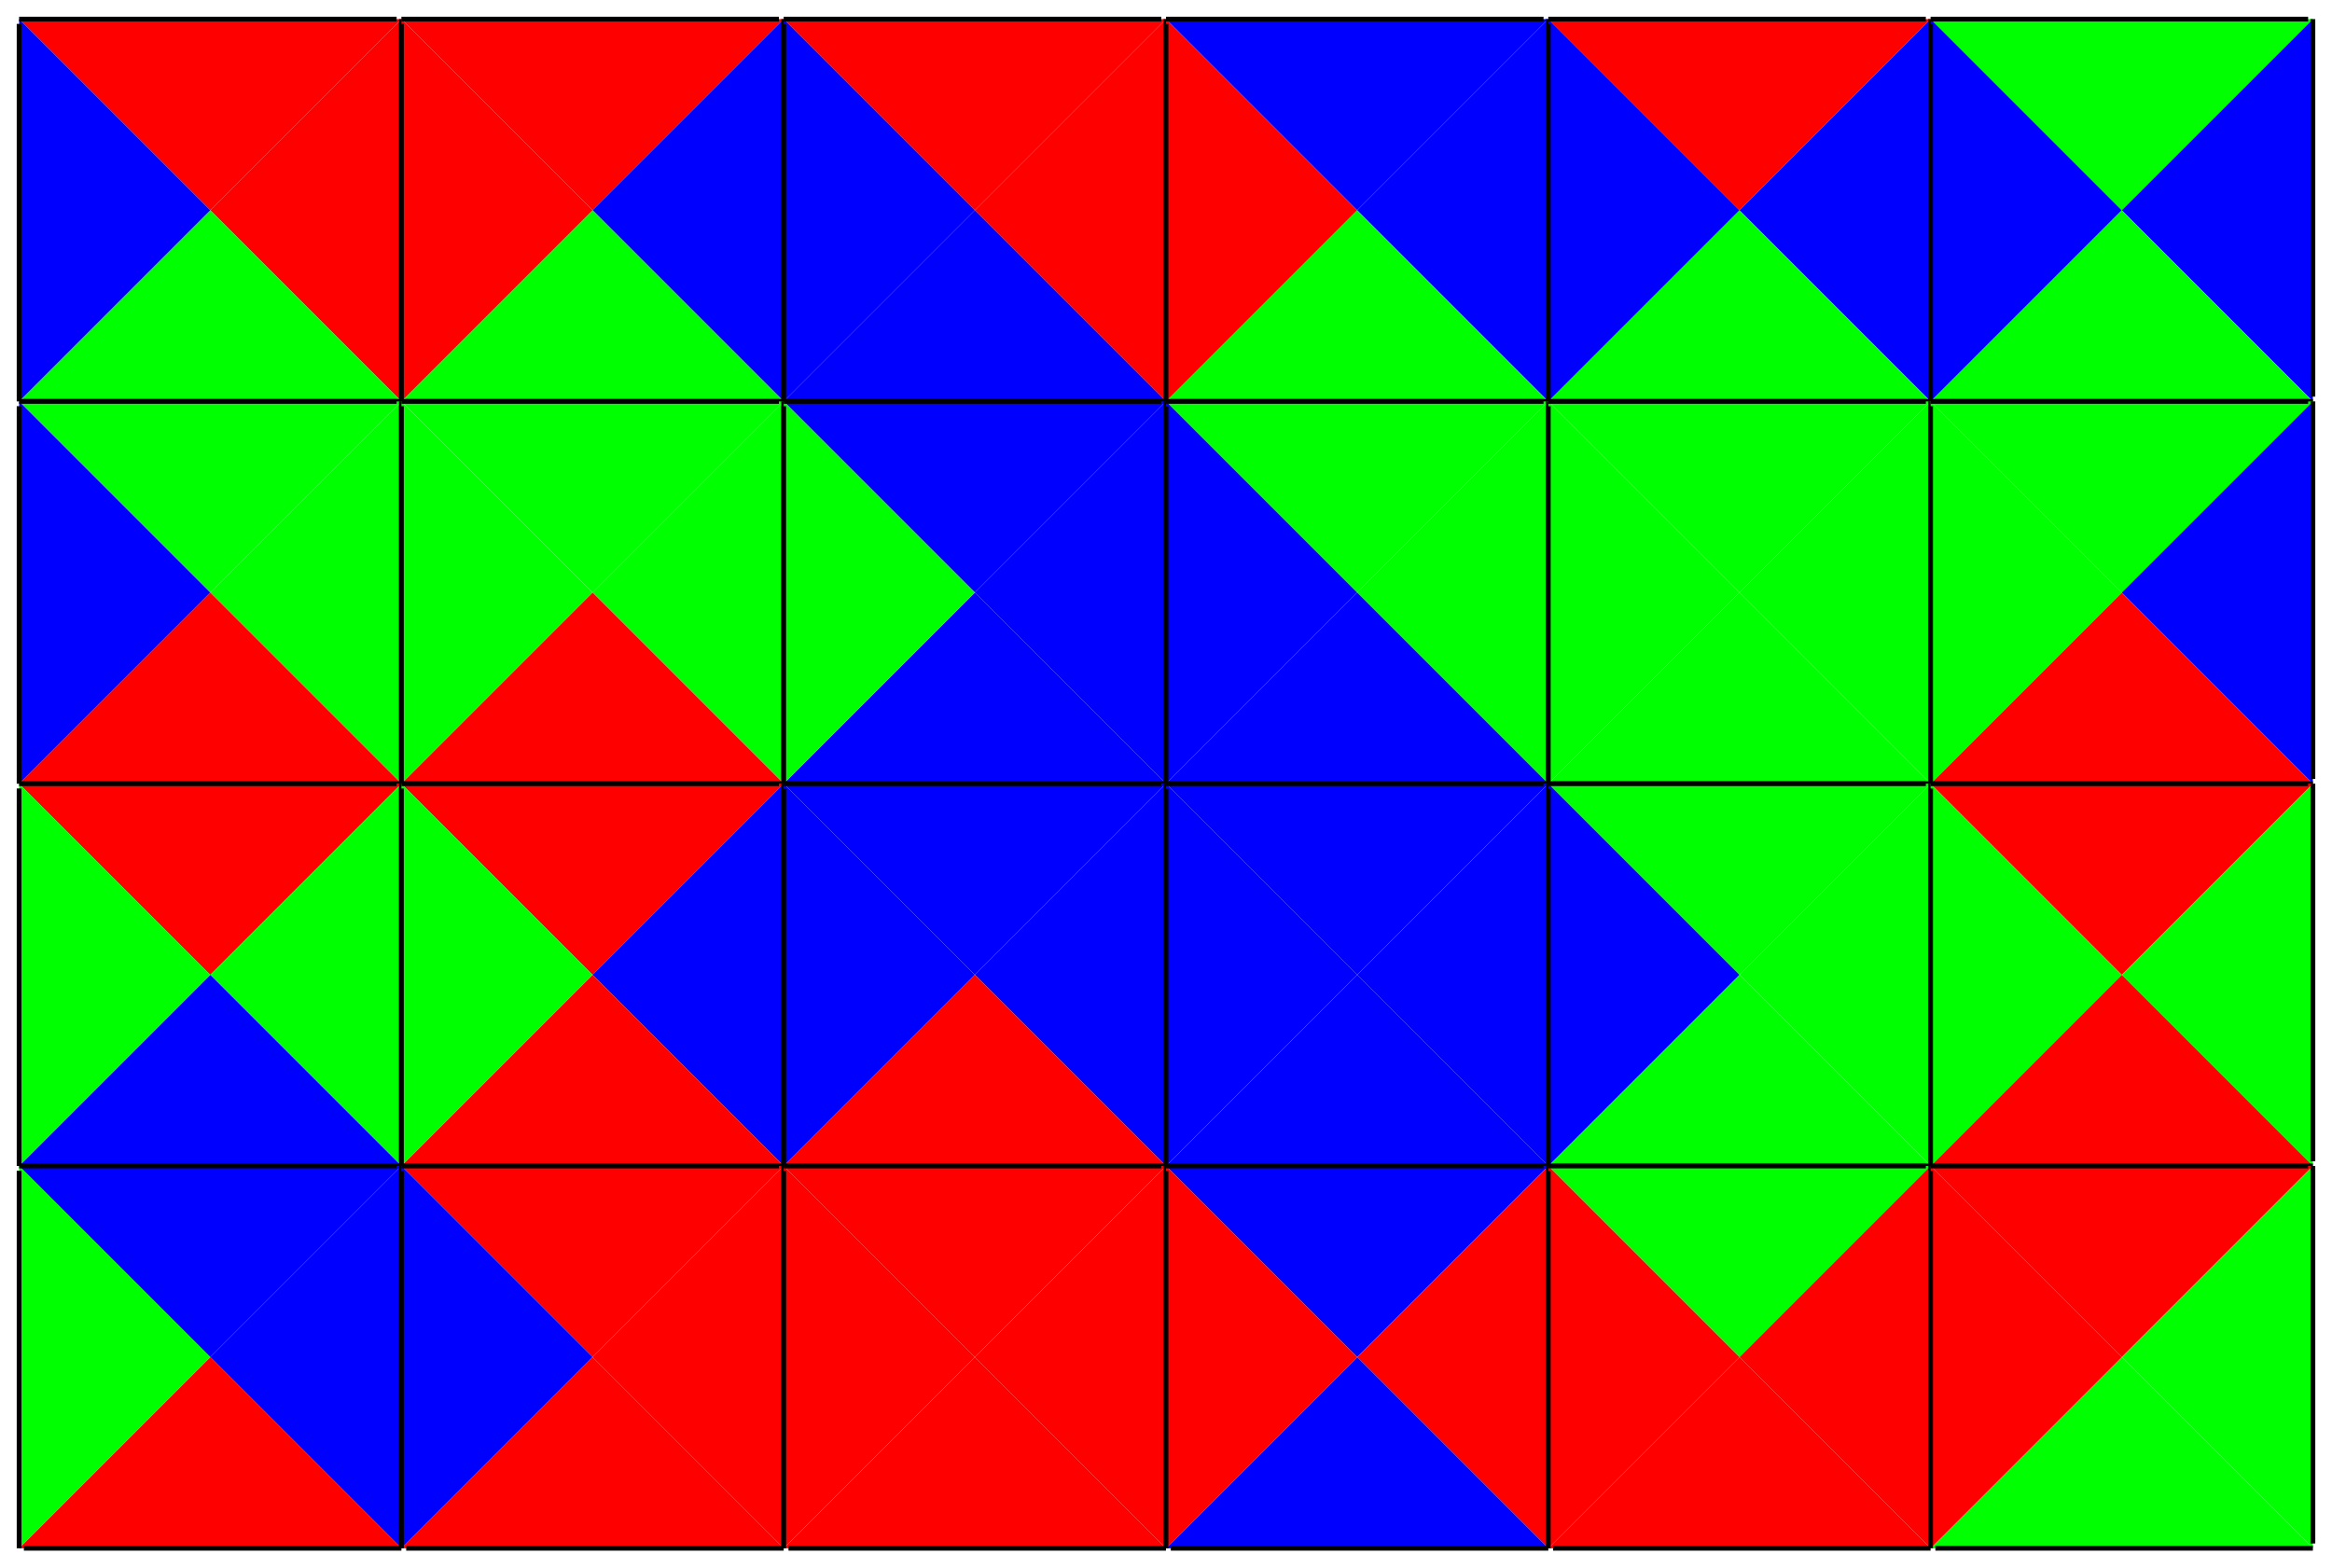
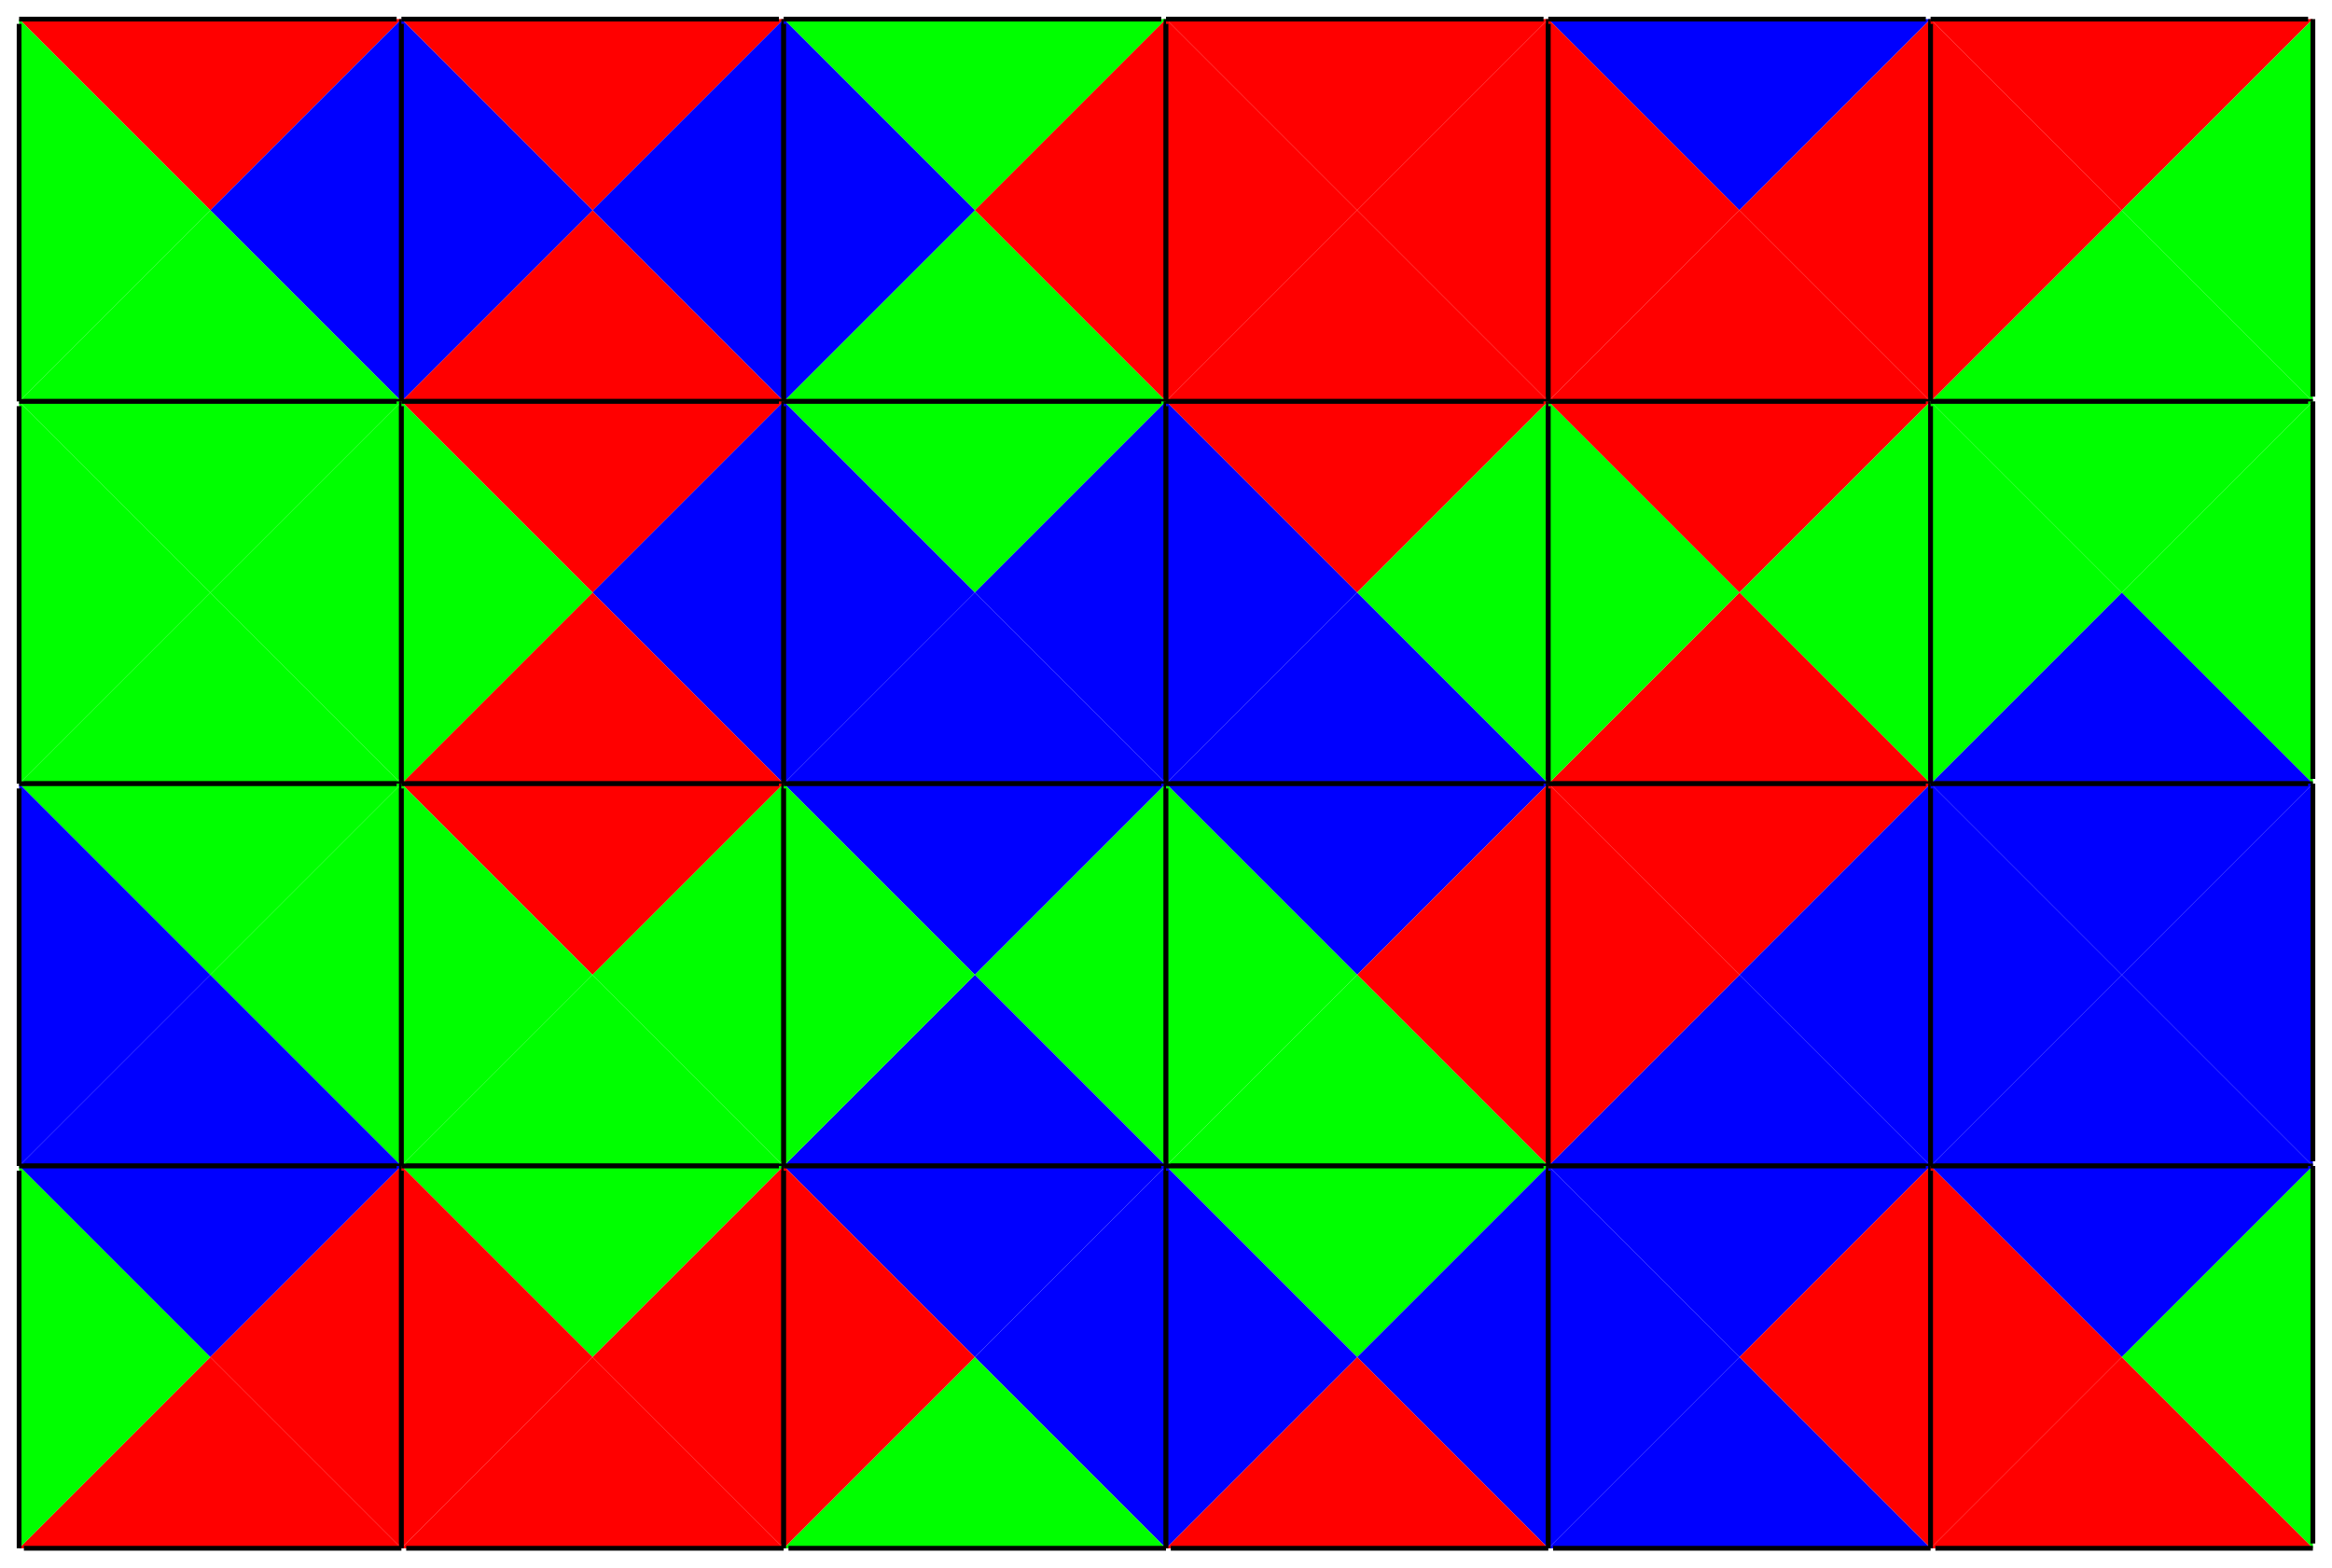
<svg xmlns="http://www.w3.org/2000/svg" width="488" height="328" text-rendering="auto" shape-rendering="auto">
  <defs />
  <g style="fill: rgb(255,0,0); fill-opacity: 1.0; stroke: none" transform="matrix(1,0,0,1,0,0)">
    <path d="M 4 4 L 84 4 L 44 44 M 4 4" />
  </g>
-   <g style="fill: rgb(255,0,0); fill-opacity: 1.0; stroke: none" transform="matrix(1,0,0,1,0,0)">
+   <g style="fill: rgb(0,0,255); fill-opacity: 1.0; stroke: none" transform="matrix(1,0,0,1,0,0)">
    <path d="M 84 4 L 84 84 L 44 44 M 84 4" />
  </g>
  <g style="fill: rgb(0,255,0); fill-opacity: 1.0; stroke: none" transform="matrix(1,0,0,1,0,0)">
    <path d="M 4 84 L 84 84 L 44 44 M 4 84" />
  </g>
-   <g style="fill: rgb(0,0,255); fill-opacity: 1.0; stroke: none" transform="matrix(1,0,0,1,0,0)">
+   <g style="fill: rgb(0,255,0); fill-opacity: 1.0; stroke: none" transform="matrix(1,0,0,1,0,0)">
    <path d="M 4 4 L 4 84 L 44 44 M 4 4" />
  </g>
  <line x1="4" y1="4" x2="83" y2="4" style="stroke-width: 1.0;stroke: rgb(0,0,0);stroke-opacity: 1.0;" transform="matrix(1,0,0,1,0,0)" />
  <line x1="84" y1="4" x2="84" y2="83" style="stroke-width: 1.0;stroke: rgb(0,0,0);stroke-opacity: 1.0;" transform="matrix(1,0,0,1,0,0)" />
  <line x1="84" y1="84" x2="5" y2="84" style="stroke-width: 1.0;stroke: rgb(0,0,0);stroke-opacity: 1.0;" transform="matrix(1,0,0,1,0,0)" />
  <line x1="4" y1="84" x2="4" y2="5" style="stroke-width: 1.0;stroke: rgb(0,0,0);stroke-opacity: 1.0;" transform="matrix(1,0,0,1,0,0)" />
  <g style="fill: rgb(0,255,0); fill-opacity: 1.0; stroke: none" transform="matrix(1,0,0,1,0,0)">
    <path d="M 4 84 L 84 84 L 44 124 M 4 84" />
  </g>
  <g style="fill: rgb(0,255,0); fill-opacity: 1.0; stroke: none" transform="matrix(1,0,0,1,0,0)">
    <path d="M 84 84 L 84 164 L 44 124 M 84 84" />
  </g>
-   <g style="fill: rgb(255,0,0); fill-opacity: 1.0; stroke: none" transform="matrix(1,0,0,1,0,0)">
+   <g style="fill: rgb(0,255,0); fill-opacity: 1.0; stroke: none" transform="matrix(1,0,0,1,0,0)">
    <path d="M 4 164 L 84 164 L 44 124 M 4 164" />
  </g>
-   <g style="fill: rgb(0,0,255); fill-opacity: 1.0; stroke: none" transform="matrix(1,0,0,1,0,0)">
+   <g style="fill: rgb(0,255,0); fill-opacity: 1.0; stroke: none" transform="matrix(1,0,0,1,0,0)">
    <path d="M 4 84 L 4 164 L 44 124 M 4 84" />
  </g>
  <line x1="4" y1="84" x2="83" y2="84" style="stroke-width: 1.0;stroke: rgb(0,0,0);stroke-opacity: 1.0;" transform="matrix(1,0,0,1,0,0)" />
  <line x1="84" y1="84" x2="84" y2="163" style="stroke-width: 1.0;stroke: rgb(0,0,0);stroke-opacity: 1.0;" transform="matrix(1,0,0,1,0,0)" />
  <line x1="84" y1="164" x2="5" y2="164" style="stroke-width: 1.0;stroke: rgb(0,0,0);stroke-opacity: 1.0;" transform="matrix(1,0,0,1,0,0)" />
  <line x1="4" y1="164" x2="4" y2="85" style="stroke-width: 1.0;stroke: rgb(0,0,0);stroke-opacity: 1.0;" transform="matrix(1,0,0,1,0,0)" />
-   <g style="fill: rgb(255,0,0); fill-opacity: 1.0; stroke: none" transform="matrix(1,0,0,1,0,0)">
+   <g style="fill: rgb(0,255,0); fill-opacity: 1.0; stroke: none" transform="matrix(1,0,0,1,0,0)">
    <path d="M 4 164 L 84 164 L 44 204 M 4 164" />
  </g>
  <g style="fill: rgb(0,255,0); fill-opacity: 1.0; stroke: none" transform="matrix(1,0,0,1,0,0)">
    <path d="M 84 164 L 84 244 L 44 204 M 84 164" />
  </g>
  <g style="fill: rgb(0,0,255); fill-opacity: 1.0; stroke: none" transform="matrix(1,0,0,1,0,0)">
    <path d="M 4 244 L 84 244 L 44 204 M 4 244" />
  </g>
-   <g style="fill: rgb(0,255,0); fill-opacity: 1.0; stroke: none" transform="matrix(1,0,0,1,0,0)">
+   <g style="fill: rgb(0,0,255); fill-opacity: 1.0; stroke: none" transform="matrix(1,0,0,1,0,0)">
    <path d="M 4 164 L 4 244 L 44 204 M 4 164" />
  </g>
  <line x1="4" y1="164" x2="83" y2="164" style="stroke-width: 1.0;stroke: rgb(0,0,0);stroke-opacity: 1.0;" transform="matrix(1,0,0,1,0,0)" />
  <line x1="84" y1="164" x2="84" y2="243" style="stroke-width: 1.0;stroke: rgb(0,0,0);stroke-opacity: 1.0;" transform="matrix(1,0,0,1,0,0)" />
  <line x1="84" y1="244" x2="5" y2="244" style="stroke-width: 1.0;stroke: rgb(0,0,0);stroke-opacity: 1.0;" transform="matrix(1,0,0,1,0,0)" />
  <line x1="4" y1="244" x2="4" y2="165" style="stroke-width: 1.0;stroke: rgb(0,0,0);stroke-opacity: 1.0;" transform="matrix(1,0,0,1,0,0)" />
  <g style="fill: rgb(0,0,255); fill-opacity: 1.0; stroke: none" transform="matrix(1,0,0,1,0,0)">
    <path d="M 4 244 L 84 244 L 44 284 M 4 244" />
  </g>
-   <g style="fill: rgb(0,0,255); fill-opacity: 1.0; stroke: none" transform="matrix(1,0,0,1,0,0)">
+   <g style="fill: rgb(255,0,0); fill-opacity: 1.0; stroke: none" transform="matrix(1,0,0,1,0,0)">
    <path d="M 84 244 L 84 324 L 44 284 M 84 244" />
  </g>
  <g style="fill: rgb(255,0,0); fill-opacity: 1.0; stroke: none" transform="matrix(1,0,0,1,0,0)">
    <path d="M 4 324 L 84 324 L 44 284 M 4 324" />
  </g>
  <g style="fill: rgb(0,255,0); fill-opacity: 1.0; stroke: none" transform="matrix(1,0,0,1,0,0)">
    <path d="M 4 244 L 4 324 L 44 284 M 4 244" />
  </g>
  <line x1="4" y1="244" x2="83" y2="244" style="stroke-width: 1.0;stroke: rgb(0,0,0);stroke-opacity: 1.0;" transform="matrix(1,0,0,1,0,0)" />
  <line x1="84" y1="244" x2="84" y2="323" style="stroke-width: 1.0;stroke: rgb(0,0,0);stroke-opacity: 1.0;" transform="matrix(1,0,0,1,0,0)" />
  <line x1="84" y1="324" x2="5" y2="324" style="stroke-width: 1.0;stroke: rgb(0,0,0);stroke-opacity: 1.0;" transform="matrix(1,0,0,1,0,0)" />
  <line x1="4" y1="324" x2="4" y2="245" style="stroke-width: 1.0;stroke: rgb(0,0,0);stroke-opacity: 1.0;" transform="matrix(1,0,0,1,0,0)" />
  <g style="fill: rgb(255,0,0); fill-opacity: 1.0; stroke: none" transform="matrix(1,0,0,1,0,0)">
    <path d="M 84 4 L 164 4 L 124 44 M 84 4" />
  </g>
  <g style="fill: rgb(0,0,255); fill-opacity: 1.0; stroke: none" transform="matrix(1,0,0,1,0,0)">
    <path d="M 164 4 L 164 84 L 124 44 M 164 4" />
  </g>
-   <g style="fill: rgb(0,255,0); fill-opacity: 1.0; stroke: none" transform="matrix(1,0,0,1,0,0)">
+   <g style="fill: rgb(255,0,0); fill-opacity: 1.0; stroke: none" transform="matrix(1,0,0,1,0,0)">
    <path d="M 84 84 L 164 84 L 124 44 M 84 84" />
  </g>
-   <g style="fill: rgb(255,0,0); fill-opacity: 1.0; stroke: none" transform="matrix(1,0,0,1,0,0)">
+   <g style="fill: rgb(0,0,255); fill-opacity: 1.0; stroke: none" transform="matrix(1,0,0,1,0,0)">
    <path d="M 84 4 L 84 84 L 124 44 M 84 4" />
  </g>
  <line x1="84" y1="4" x2="163" y2="4" style="stroke-width: 1.0;stroke: rgb(0,0,0);stroke-opacity: 1.0;" transform="matrix(1,0,0,1,0,0)" />
  <line x1="164" y1="4" x2="164" y2="83" style="stroke-width: 1.0;stroke: rgb(0,0,0);stroke-opacity: 1.0;" transform="matrix(1,0,0,1,0,0)" />
  <line x1="164" y1="84" x2="85" y2="84" style="stroke-width: 1.0;stroke: rgb(0,0,0);stroke-opacity: 1.0;" transform="matrix(1,0,0,1,0,0)" />
  <line x1="84" y1="84" x2="84" y2="5" style="stroke-width: 1.0;stroke: rgb(0,0,0);stroke-opacity: 1.0;" transform="matrix(1,0,0,1,0,0)" />
-   <g style="fill: rgb(0,255,0); fill-opacity: 1.0; stroke: none" transform="matrix(1,0,0,1,0,0)">
+   <g style="fill: rgb(255,0,0); fill-opacity: 1.0; stroke: none" transform="matrix(1,0,0,1,0,0)">
    <path d="M 84 84 L 164 84 L 124 124 M 84 84" />
  </g>
-   <g style="fill: rgb(0,255,0); fill-opacity: 1.0; stroke: none" transform="matrix(1,0,0,1,0,0)">
+   <g style="fill: rgb(0,0,255); fill-opacity: 1.0; stroke: none" transform="matrix(1,0,0,1,0,0)">
    <path d="M 164 84 L 164 164 L 124 124 M 164 84" />
  </g>
  <g style="fill: rgb(255,0,0); fill-opacity: 1.0; stroke: none" transform="matrix(1,0,0,1,0,0)">
    <path d="M 84 164 L 164 164 L 124 124 M 84 164" />
  </g>
  <g style="fill: rgb(0,255,0); fill-opacity: 1.0; stroke: none" transform="matrix(1,0,0,1,0,0)">
    <path d="M 84 84 L 84 164 L 124 124 M 84 84" />
  </g>
  <line x1="84" y1="84" x2="163" y2="84" style="stroke-width: 1.0;stroke: rgb(0,0,0);stroke-opacity: 1.0;" transform="matrix(1,0,0,1,0,0)" />
  <line x1="164" y1="84" x2="164" y2="163" style="stroke-width: 1.0;stroke: rgb(0,0,0);stroke-opacity: 1.0;" transform="matrix(1,0,0,1,0,0)" />
  <line x1="164" y1="164" x2="85" y2="164" style="stroke-width: 1.0;stroke: rgb(0,0,0);stroke-opacity: 1.0;" transform="matrix(1,0,0,1,0,0)" />
  <line x1="84" y1="164" x2="84" y2="85" style="stroke-width: 1.0;stroke: rgb(0,0,0);stroke-opacity: 1.0;" transform="matrix(1,0,0,1,0,0)" />
  <g style="fill: rgb(255,0,0); fill-opacity: 1.0; stroke: none" transform="matrix(1,0,0,1,0,0)">
    <path d="M 84 164 L 164 164 L 124 204 M 84 164" />
  </g>
-   <g style="fill: rgb(0,0,255); fill-opacity: 1.0; stroke: none" transform="matrix(1,0,0,1,0,0)">
+   <g style="fill: rgb(0,255,0); fill-opacity: 1.0; stroke: none" transform="matrix(1,0,0,1,0,0)">
    <path d="M 164 164 L 164 244 L 124 204 M 164 164" />
  </g>
-   <g style="fill: rgb(255,0,0); fill-opacity: 1.0; stroke: none" transform="matrix(1,0,0,1,0,0)">
+   <g style="fill: rgb(0,255,0); fill-opacity: 1.0; stroke: none" transform="matrix(1,0,0,1,0,0)">
    <path d="M 84 244 L 164 244 L 124 204 M 84 244" />
  </g>
  <g style="fill: rgb(0,255,0); fill-opacity: 1.0; stroke: none" transform="matrix(1,0,0,1,0,0)">
    <path d="M 84 164 L 84 244 L 124 204 M 84 164" />
  </g>
  <line x1="84" y1="164" x2="163" y2="164" style="stroke-width: 1.0;stroke: rgb(0,0,0);stroke-opacity: 1.0;" transform="matrix(1,0,0,1,0,0)" />
  <line x1="164" y1="164" x2="164" y2="243" style="stroke-width: 1.0;stroke: rgb(0,0,0);stroke-opacity: 1.0;" transform="matrix(1,0,0,1,0,0)" />
  <line x1="164" y1="244" x2="85" y2="244" style="stroke-width: 1.0;stroke: rgb(0,0,0);stroke-opacity: 1.0;" transform="matrix(1,0,0,1,0,0)" />
  <line x1="84" y1="244" x2="84" y2="165" style="stroke-width: 1.0;stroke: rgb(0,0,0);stroke-opacity: 1.0;" transform="matrix(1,0,0,1,0,0)" />
-   <g style="fill: rgb(255,0,0); fill-opacity: 1.0; stroke: none" transform="matrix(1,0,0,1,0,0)">
+   <g style="fill: rgb(0,255,0); fill-opacity: 1.0; stroke: none" transform="matrix(1,0,0,1,0,0)">
    <path d="M 84 244 L 164 244 L 124 284 M 84 244" />
  </g>
  <g style="fill: rgb(255,0,0); fill-opacity: 1.0; stroke: none" transform="matrix(1,0,0,1,0,0)">
    <path d="M 164 244 L 164 324 L 124 284 M 164 244" />
  </g>
  <g style="fill: rgb(255,0,0); fill-opacity: 1.0; stroke: none" transform="matrix(1,0,0,1,0,0)">
    <path d="M 84 324 L 164 324 L 124 284 M 84 324" />
  </g>
-   <g style="fill: rgb(0,0,255); fill-opacity: 1.0; stroke: none" transform="matrix(1,0,0,1,0,0)">
+   <g style="fill: rgb(255,0,0); fill-opacity: 1.0; stroke: none" transform="matrix(1,0,0,1,0,0)">
    <path d="M 84 244 L 84 324 L 124 284 M 84 244" />
  </g>
  <line x1="84" y1="244" x2="163" y2="244" style="stroke-width: 1.0;stroke: rgb(0,0,0);stroke-opacity: 1.0;" transform="matrix(1,0,0,1,0,0)" />
  <line x1="164" y1="244" x2="164" y2="323" style="stroke-width: 1.0;stroke: rgb(0,0,0);stroke-opacity: 1.0;" transform="matrix(1,0,0,1,0,0)" />
  <line x1="164" y1="324" x2="85" y2="324" style="stroke-width: 1.0;stroke: rgb(0,0,0);stroke-opacity: 1.0;" transform="matrix(1,0,0,1,0,0)" />
  <line x1="84" y1="324" x2="84" y2="245" style="stroke-width: 1.0;stroke: rgb(0,0,0);stroke-opacity: 1.0;" transform="matrix(1,0,0,1,0,0)" />
-   <g style="fill: rgb(255,0,0); fill-opacity: 1.0; stroke: none" transform="matrix(1,0,0,1,0,0)">
+   <g style="fill: rgb(0,255,0); fill-opacity: 1.0; stroke: none" transform="matrix(1,0,0,1,0,0)">
    <path d="M 164 4 L 244 4 L 204 44 M 164 4" />
  </g>
  <g style="fill: rgb(255,0,0); fill-opacity: 1.0; stroke: none" transform="matrix(1,0,0,1,0,0)">
    <path d="M 244 4 L 244 84 L 204 44 M 244 4" />
  </g>
-   <g style="fill: rgb(0,0,255); fill-opacity: 1.0; stroke: none" transform="matrix(1,0,0,1,0,0)">
+   <g style="fill: rgb(0,255,0); fill-opacity: 1.0; stroke: none" transform="matrix(1,0,0,1,0,0)">
    <path d="M 164 84 L 244 84 L 204 44 M 164 84" />
  </g>
  <g style="fill: rgb(0,0,255); fill-opacity: 1.0; stroke: none" transform="matrix(1,0,0,1,0,0)">
    <path d="M 164 4 L 164 84 L 204 44 M 164 4" />
  </g>
  <line x1="164" y1="4" x2="243" y2="4" style="stroke-width: 1.0;stroke: rgb(0,0,0);stroke-opacity: 1.0;" transform="matrix(1,0,0,1,0,0)" />
  <line x1="244" y1="4" x2="244" y2="83" style="stroke-width: 1.0;stroke: rgb(0,0,0);stroke-opacity: 1.0;" transform="matrix(1,0,0,1,0,0)" />
  <line x1="244" y1="84" x2="165" y2="84" style="stroke-width: 1.0;stroke: rgb(0,0,0);stroke-opacity: 1.0;" transform="matrix(1,0,0,1,0,0)" />
  <line x1="164" y1="84" x2="164" y2="5" style="stroke-width: 1.0;stroke: rgb(0,0,0);stroke-opacity: 1.0;" transform="matrix(1,0,0,1,0,0)" />
-   <g style="fill: rgb(0,0,255); fill-opacity: 1.0; stroke: none" transform="matrix(1,0,0,1,0,0)">
+   <g style="fill: rgb(0,255,0); fill-opacity: 1.0; stroke: none" transform="matrix(1,0,0,1,0,0)">
    <path d="M 164 84 L 244 84 L 204 124 M 164 84" />
  </g>
  <g style="fill: rgb(0,0,255); fill-opacity: 1.0; stroke: none" transform="matrix(1,0,0,1,0,0)">
    <path d="M 244 84 L 244 164 L 204 124 M 244 84" />
  </g>
  <g style="fill: rgb(0,0,255); fill-opacity: 1.0; stroke: none" transform="matrix(1,0,0,1,0,0)">
    <path d="M 164 164 L 244 164 L 204 124 M 164 164" />
  </g>
-   <g style="fill: rgb(0,255,0); fill-opacity: 1.0; stroke: none" transform="matrix(1,0,0,1,0,0)">
+   <g style="fill: rgb(0,0,255); fill-opacity: 1.0; stroke: none" transform="matrix(1,0,0,1,0,0)">
    <path d="M 164 84 L 164 164 L 204 124 M 164 84" />
  </g>
  <line x1="164" y1="84" x2="243" y2="84" style="stroke-width: 1.0;stroke: rgb(0,0,0);stroke-opacity: 1.0;" transform="matrix(1,0,0,1,0,0)" />
  <line x1="244" y1="84" x2="244" y2="163" style="stroke-width: 1.0;stroke: rgb(0,0,0);stroke-opacity: 1.0;" transform="matrix(1,0,0,1,0,0)" />
  <line x1="244" y1="164" x2="165" y2="164" style="stroke-width: 1.0;stroke: rgb(0,0,0);stroke-opacity: 1.0;" transform="matrix(1,0,0,1,0,0)" />
  <line x1="164" y1="164" x2="164" y2="85" style="stroke-width: 1.0;stroke: rgb(0,0,0);stroke-opacity: 1.0;" transform="matrix(1,0,0,1,0,0)" />
  <g style="fill: rgb(0,0,255); fill-opacity: 1.0; stroke: none" transform="matrix(1,0,0,1,0,0)">
    <path d="M 164 164 L 244 164 L 204 204 M 164 164" />
  </g>
-   <g style="fill: rgb(0,0,255); fill-opacity: 1.0; stroke: none" transform="matrix(1,0,0,1,0,0)">
+   <g style="fill: rgb(0,255,0); fill-opacity: 1.0; stroke: none" transform="matrix(1,0,0,1,0,0)">
    <path d="M 244 164 L 244 244 L 204 204 M 244 164" />
  </g>
-   <g style="fill: rgb(255,0,0); fill-opacity: 1.0; stroke: none" transform="matrix(1,0,0,1,0,0)">
+   <g style="fill: rgb(0,0,255); fill-opacity: 1.0; stroke: none" transform="matrix(1,0,0,1,0,0)">
    <path d="M 164 244 L 244 244 L 204 204 M 164 244" />
  </g>
-   <g style="fill: rgb(0,0,255); fill-opacity: 1.0; stroke: none" transform="matrix(1,0,0,1,0,0)">
+   <g style="fill: rgb(0,255,0); fill-opacity: 1.0; stroke: none" transform="matrix(1,0,0,1,0,0)">
    <path d="M 164 164 L 164 244 L 204 204 M 164 164" />
  </g>
  <line x1="164" y1="164" x2="243" y2="164" style="stroke-width: 1.0;stroke: rgb(0,0,0);stroke-opacity: 1.0;" transform="matrix(1,0,0,1,0,0)" />
  <line x1="244" y1="164" x2="244" y2="243" style="stroke-width: 1.0;stroke: rgb(0,0,0);stroke-opacity: 1.0;" transform="matrix(1,0,0,1,0,0)" />
  <line x1="244" y1="244" x2="165" y2="244" style="stroke-width: 1.0;stroke: rgb(0,0,0);stroke-opacity: 1.0;" transform="matrix(1,0,0,1,0,0)" />
  <line x1="164" y1="244" x2="164" y2="165" style="stroke-width: 1.0;stroke: rgb(0,0,0);stroke-opacity: 1.0;" transform="matrix(1,0,0,1,0,0)" />
-   <g style="fill: rgb(255,0,0); fill-opacity: 1.0; stroke: none" transform="matrix(1,0,0,1,0,0)">
+   <g style="fill: rgb(0,0,255); fill-opacity: 1.0; stroke: none" transform="matrix(1,0,0,1,0,0)">
    <path d="M 164 244 L 244 244 L 204 284 M 164 244" />
  </g>
-   <g style="fill: rgb(255,0,0); fill-opacity: 1.0; stroke: none" transform="matrix(1,0,0,1,0,0)">
+   <g style="fill: rgb(0,0,255); fill-opacity: 1.0; stroke: none" transform="matrix(1,0,0,1,0,0)">
    <path d="M 244 244 L 244 324 L 204 284 M 244 244" />
  </g>
-   <g style="fill: rgb(255,0,0); fill-opacity: 1.0; stroke: none" transform="matrix(1,0,0,1,0,0)">
+   <g style="fill: rgb(0,255,0); fill-opacity: 1.0; stroke: none" transform="matrix(1,0,0,1,0,0)">
    <path d="M 164 324 L 244 324 L 204 284 M 164 324" />
  </g>
  <g style="fill: rgb(255,0,0); fill-opacity: 1.0; stroke: none" transform="matrix(1,0,0,1,0,0)">
    <path d="M 164 244 L 164 324 L 204 284 M 164 244" />
  </g>
  <line x1="164" y1="244" x2="243" y2="244" style="stroke-width: 1.0;stroke: rgb(0,0,0);stroke-opacity: 1.0;" transform="matrix(1,0,0,1,0,0)" />
  <line x1="244" y1="244" x2="244" y2="323" style="stroke-width: 1.0;stroke: rgb(0,0,0);stroke-opacity: 1.0;" transform="matrix(1,0,0,1,0,0)" />
  <line x1="244" y1="324" x2="165" y2="324" style="stroke-width: 1.0;stroke: rgb(0,0,0);stroke-opacity: 1.0;" transform="matrix(1,0,0,1,0,0)" />
  <line x1="164" y1="324" x2="164" y2="245" style="stroke-width: 1.0;stroke: rgb(0,0,0);stroke-opacity: 1.0;" transform="matrix(1,0,0,1,0,0)" />
-   <g style="fill: rgb(0,0,255); fill-opacity: 1.0; stroke: none" transform="matrix(1,0,0,1,0,0)">
+   <g style="fill: rgb(255,0,0); fill-opacity: 1.0; stroke: none" transform="matrix(1,0,0,1,0,0)">
    <path d="M 244 4 L 324 4 L 284 44 M 244 4" />
  </g>
-   <g style="fill: rgb(0,0,255); fill-opacity: 1.0; stroke: none" transform="matrix(1,0,0,1,0,0)">
+   <g style="fill: rgb(255,0,0); fill-opacity: 1.0; stroke: none" transform="matrix(1,0,0,1,0,0)">
    <path d="M 324 4 L 324 84 L 284 44 M 324 4" />
  </g>
-   <g style="fill: rgb(0,255,0); fill-opacity: 1.0; stroke: none" transform="matrix(1,0,0,1,0,0)">
+   <g style="fill: rgb(255,0,0); fill-opacity: 1.0; stroke: none" transform="matrix(1,0,0,1,0,0)">
    <path d="M 244 84 L 324 84 L 284 44 M 244 84" />
  </g>
  <g style="fill: rgb(255,0,0); fill-opacity: 1.0; stroke: none" transform="matrix(1,0,0,1,0,0)">
    <path d="M 244 4 L 244 84 L 284 44 M 244 4" />
  </g>
  <line x1="244" y1="4" x2="323" y2="4" style="stroke-width: 1.0;stroke: rgb(0,0,0);stroke-opacity: 1.0;" transform="matrix(1,0,0,1,0,0)" />
  <line x1="324" y1="4" x2="324" y2="83" style="stroke-width: 1.0;stroke: rgb(0,0,0);stroke-opacity: 1.0;" transform="matrix(1,0,0,1,0,0)" />
  <line x1="324" y1="84" x2="245" y2="84" style="stroke-width: 1.0;stroke: rgb(0,0,0);stroke-opacity: 1.0;" transform="matrix(1,0,0,1,0,0)" />
  <line x1="244" y1="84" x2="244" y2="5" style="stroke-width: 1.0;stroke: rgb(0,0,0);stroke-opacity: 1.0;" transform="matrix(1,0,0,1,0,0)" />
-   <g style="fill: rgb(0,255,0); fill-opacity: 1.0; stroke: none" transform="matrix(1,0,0,1,0,0)">
+   <g style="fill: rgb(255,0,0); fill-opacity: 1.0; stroke: none" transform="matrix(1,0,0,1,0,0)">
    <path d="M 244 84 L 324 84 L 284 124 M 244 84" />
  </g>
  <g style="fill: rgb(0,255,0); fill-opacity: 1.0; stroke: none" transform="matrix(1,0,0,1,0,0)">
    <path d="M 324 84 L 324 164 L 284 124 M 324 84" />
  </g>
  <g style="fill: rgb(0,0,255); fill-opacity: 1.0; stroke: none" transform="matrix(1,0,0,1,0,0)">
    <path d="M 244 164 L 324 164 L 284 124 M 244 164" />
  </g>
  <g style="fill: rgb(0,0,255); fill-opacity: 1.0; stroke: none" transform="matrix(1,0,0,1,0,0)">
    <path d="M 244 84 L 244 164 L 284 124 M 244 84" />
  </g>
  <line x1="244" y1="84" x2="323" y2="84" style="stroke-width: 1.0;stroke: rgb(0,0,0);stroke-opacity: 1.0;" transform="matrix(1,0,0,1,0,0)" />
  <line x1="324" y1="84" x2="324" y2="163" style="stroke-width: 1.0;stroke: rgb(0,0,0);stroke-opacity: 1.0;" transform="matrix(1,0,0,1,0,0)" />
  <line x1="324" y1="164" x2="245" y2="164" style="stroke-width: 1.0;stroke: rgb(0,0,0);stroke-opacity: 1.0;" transform="matrix(1,0,0,1,0,0)" />
  <line x1="244" y1="164" x2="244" y2="85" style="stroke-width: 1.0;stroke: rgb(0,0,0);stroke-opacity: 1.0;" transform="matrix(1,0,0,1,0,0)" />
  <g style="fill: rgb(0,0,255); fill-opacity: 1.0; stroke: none" transform="matrix(1,0,0,1,0,0)">
    <path d="M 244 164 L 324 164 L 284 204 M 244 164" />
  </g>
-   <g style="fill: rgb(0,0,255); fill-opacity: 1.0; stroke: none" transform="matrix(1,0,0,1,0,0)">
+   <g style="fill: rgb(255,0,0); fill-opacity: 1.0; stroke: none" transform="matrix(1,0,0,1,0,0)">
    <path d="M 324 164 L 324 244 L 284 204 M 324 164" />
  </g>
-   <g style="fill: rgb(0,0,255); fill-opacity: 1.0; stroke: none" transform="matrix(1,0,0,1,0,0)">
+   <g style="fill: rgb(0,255,0); fill-opacity: 1.0; stroke: none" transform="matrix(1,0,0,1,0,0)">
    <path d="M 244 244 L 324 244 L 284 204 M 244 244" />
  </g>
-   <g style="fill: rgb(0,0,255); fill-opacity: 1.0; stroke: none" transform="matrix(1,0,0,1,0,0)">
+   <g style="fill: rgb(0,255,0); fill-opacity: 1.0; stroke: none" transform="matrix(1,0,0,1,0,0)">
    <path d="M 244 164 L 244 244 L 284 204 M 244 164" />
  </g>
  <line x1="244" y1="164" x2="323" y2="164" style="stroke-width: 1.0;stroke: rgb(0,0,0);stroke-opacity: 1.0;" transform="matrix(1,0,0,1,0,0)" />
  <line x1="324" y1="164" x2="324" y2="243" style="stroke-width: 1.0;stroke: rgb(0,0,0);stroke-opacity: 1.0;" transform="matrix(1,0,0,1,0,0)" />
  <line x1="324" y1="244" x2="245" y2="244" style="stroke-width: 1.0;stroke: rgb(0,0,0);stroke-opacity: 1.0;" transform="matrix(1,0,0,1,0,0)" />
  <line x1="244" y1="244" x2="244" y2="165" style="stroke-width: 1.0;stroke: rgb(0,0,0);stroke-opacity: 1.0;" transform="matrix(1,0,0,1,0,0)" />
-   <g style="fill: rgb(0,0,255); fill-opacity: 1.0; stroke: none" transform="matrix(1,0,0,1,0,0)">
+   <g style="fill: rgb(0,255,0); fill-opacity: 1.0; stroke: none" transform="matrix(1,0,0,1,0,0)">
    <path d="M 244 244 L 324 244 L 284 284 M 244 244" />
  </g>
-   <g style="fill: rgb(255,0,0); fill-opacity: 1.0; stroke: none" transform="matrix(1,0,0,1,0,0)">
+   <g style="fill: rgb(0,0,255); fill-opacity: 1.0; stroke: none" transform="matrix(1,0,0,1,0,0)">
    <path d="M 324 244 L 324 324 L 284 284 M 324 244" />
  </g>
-   <g style="fill: rgb(0,0,255); fill-opacity: 1.0; stroke: none" transform="matrix(1,0,0,1,0,0)">
+   <g style="fill: rgb(255,0,0); fill-opacity: 1.0; stroke: none" transform="matrix(1,0,0,1,0,0)">
    <path d="M 244 324 L 324 324 L 284 284 M 244 324" />
  </g>
-   <g style="fill: rgb(255,0,0); fill-opacity: 1.0; stroke: none" transform="matrix(1,0,0,1,0,0)">
+   <g style="fill: rgb(0,0,255); fill-opacity: 1.0; stroke: none" transform="matrix(1,0,0,1,0,0)">
    <path d="M 244 244 L 244 324 L 284 284 M 244 244" />
  </g>
  <line x1="244" y1="244" x2="323" y2="244" style="stroke-width: 1.0;stroke: rgb(0,0,0);stroke-opacity: 1.0;" transform="matrix(1,0,0,1,0,0)" />
  <line x1="324" y1="244" x2="324" y2="323" style="stroke-width: 1.0;stroke: rgb(0,0,0);stroke-opacity: 1.0;" transform="matrix(1,0,0,1,0,0)" />
  <line x1="324" y1="324" x2="245" y2="324" style="stroke-width: 1.0;stroke: rgb(0,0,0);stroke-opacity: 1.0;" transform="matrix(1,0,0,1,0,0)" />
  <line x1="244" y1="324" x2="244" y2="245" style="stroke-width: 1.0;stroke: rgb(0,0,0);stroke-opacity: 1.0;" transform="matrix(1,0,0,1,0,0)" />
-   <g style="fill: rgb(255,0,0); fill-opacity: 1.0; stroke: none" transform="matrix(1,0,0,1,0,0)">
+   <g style="fill: rgb(0,0,255); fill-opacity: 1.0; stroke: none" transform="matrix(1,0,0,1,0,0)">
    <path d="M 324 4 L 404 4 L 364 44 M 324 4" />
  </g>
-   <g style="fill: rgb(0,0,255); fill-opacity: 1.0; stroke: none" transform="matrix(1,0,0,1,0,0)">
+   <g style="fill: rgb(255,0,0); fill-opacity: 1.0; stroke: none" transform="matrix(1,0,0,1,0,0)">
    <path d="M 404 4 L 404 84 L 364 44 M 404 4" />
  </g>
-   <g style="fill: rgb(0,255,0); fill-opacity: 1.0; stroke: none" transform="matrix(1,0,0,1,0,0)">
+   <g style="fill: rgb(255,0,0); fill-opacity: 1.0; stroke: none" transform="matrix(1,0,0,1,0,0)">
    <path d="M 324 84 L 404 84 L 364 44 M 324 84" />
  </g>
-   <g style="fill: rgb(0,0,255); fill-opacity: 1.0; stroke: none" transform="matrix(1,0,0,1,0,0)">
+   <g style="fill: rgb(255,0,0); fill-opacity: 1.0; stroke: none" transform="matrix(1,0,0,1,0,0)">
    <path d="M 324 4 L 324 84 L 364 44 M 324 4" />
  </g>
  <line x1="324" y1="4" x2="403" y2="4" style="stroke-width: 1.0;stroke: rgb(0,0,0);stroke-opacity: 1.0;" transform="matrix(1,0,0,1,0,0)" />
  <line x1="404" y1="4" x2="404" y2="83" style="stroke-width: 1.0;stroke: rgb(0,0,0);stroke-opacity: 1.0;" transform="matrix(1,0,0,1,0,0)" />
  <line x1="404" y1="84" x2="325" y2="84" style="stroke-width: 1.0;stroke: rgb(0,0,0);stroke-opacity: 1.0;" transform="matrix(1,0,0,1,0,0)" />
  <line x1="324" y1="84" x2="324" y2="5" style="stroke-width: 1.0;stroke: rgb(0,0,0);stroke-opacity: 1.0;" transform="matrix(1,0,0,1,0,0)" />
-   <g style="fill: rgb(0,255,0); fill-opacity: 1.0; stroke: none" transform="matrix(1,0,0,1,0,0)">
+   <g style="fill: rgb(255,0,0); fill-opacity: 1.0; stroke: none" transform="matrix(1,0,0,1,0,0)">
    <path d="M 324 84 L 404 84 L 364 124 M 324 84" />
  </g>
  <g style="fill: rgb(0,255,0); fill-opacity: 1.0; stroke: none" transform="matrix(1,0,0,1,0,0)">
    <path d="M 404 84 L 404 164 L 364 124 M 404 84" />
  </g>
-   <g style="fill: rgb(0,255,0); fill-opacity: 1.0; stroke: none" transform="matrix(1,0,0,1,0,0)">
+   <g style="fill: rgb(255,0,0); fill-opacity: 1.0; stroke: none" transform="matrix(1,0,0,1,0,0)">
    <path d="M 324 164 L 404 164 L 364 124 M 324 164" />
  </g>
  <g style="fill: rgb(0,255,0); fill-opacity: 1.0; stroke: none" transform="matrix(1,0,0,1,0,0)">
    <path d="M 324 84 L 324 164 L 364 124 M 324 84" />
  </g>
  <line x1="324" y1="84" x2="403" y2="84" style="stroke-width: 1.0;stroke: rgb(0,0,0);stroke-opacity: 1.0;" transform="matrix(1,0,0,1,0,0)" />
  <line x1="404" y1="84" x2="404" y2="163" style="stroke-width: 1.0;stroke: rgb(0,0,0);stroke-opacity: 1.0;" transform="matrix(1,0,0,1,0,0)" />
  <line x1="404" y1="164" x2="325" y2="164" style="stroke-width: 1.0;stroke: rgb(0,0,0);stroke-opacity: 1.0;" transform="matrix(1,0,0,1,0,0)" />
  <line x1="324" y1="164" x2="324" y2="85" style="stroke-width: 1.0;stroke: rgb(0,0,0);stroke-opacity: 1.0;" transform="matrix(1,0,0,1,0,0)" />
-   <g style="fill: rgb(0,255,0); fill-opacity: 1.0; stroke: none" transform="matrix(1,0,0,1,0,0)">
+   <g style="fill: rgb(255,0,0); fill-opacity: 1.0; stroke: none" transform="matrix(1,0,0,1,0,0)">
    <path d="M 324 164 L 404 164 L 364 204 M 324 164" />
  </g>
-   <g style="fill: rgb(0,255,0); fill-opacity: 1.0; stroke: none" transform="matrix(1,0,0,1,0,0)">
+   <g style="fill: rgb(0,0,255); fill-opacity: 1.0; stroke: none" transform="matrix(1,0,0,1,0,0)">
    <path d="M 404 164 L 404 244 L 364 204 M 404 164" />
  </g>
-   <g style="fill: rgb(0,255,0); fill-opacity: 1.0; stroke: none" transform="matrix(1,0,0,1,0,0)">
+   <g style="fill: rgb(0,0,255); fill-opacity: 1.0; stroke: none" transform="matrix(1,0,0,1,0,0)">
    <path d="M 324 244 L 404 244 L 364 204 M 324 244" />
  </g>
-   <g style="fill: rgb(0,0,255); fill-opacity: 1.0; stroke: none" transform="matrix(1,0,0,1,0,0)">
+   <g style="fill: rgb(255,0,0); fill-opacity: 1.0; stroke: none" transform="matrix(1,0,0,1,0,0)">
    <path d="M 324 164 L 324 244 L 364 204 M 324 164" />
  </g>
  <line x1="324" y1="164" x2="403" y2="164" style="stroke-width: 1.0;stroke: rgb(0,0,0);stroke-opacity: 1.0;" transform="matrix(1,0,0,1,0,0)" />
  <line x1="404" y1="164" x2="404" y2="243" style="stroke-width: 1.0;stroke: rgb(0,0,0);stroke-opacity: 1.0;" transform="matrix(1,0,0,1,0,0)" />
  <line x1="404" y1="244" x2="325" y2="244" style="stroke-width: 1.0;stroke: rgb(0,0,0);stroke-opacity: 1.0;" transform="matrix(1,0,0,1,0,0)" />
  <line x1="324" y1="244" x2="324" y2="165" style="stroke-width: 1.0;stroke: rgb(0,0,0);stroke-opacity: 1.0;" transform="matrix(1,0,0,1,0,0)" />
-   <g style="fill: rgb(0,255,0); fill-opacity: 1.0; stroke: none" transform="matrix(1,0,0,1,0,0)">
+   <g style="fill: rgb(0,0,255); fill-opacity: 1.0; stroke: none" transform="matrix(1,0,0,1,0,0)">
    <path d="M 324 244 L 404 244 L 364 284 M 324 244" />
  </g>
  <g style="fill: rgb(255,0,0); fill-opacity: 1.0; stroke: none" transform="matrix(1,0,0,1,0,0)">
    <path d="M 404 244 L 404 324 L 364 284 M 404 244" />
  </g>
-   <g style="fill: rgb(255,0,0); fill-opacity: 1.0; stroke: none" transform="matrix(1,0,0,1,0,0)">
+   <g style="fill: rgb(0,0,255); fill-opacity: 1.0; stroke: none" transform="matrix(1,0,0,1,0,0)">
    <path d="M 324 324 L 404 324 L 364 284 M 324 324" />
  </g>
-   <g style="fill: rgb(255,0,0); fill-opacity: 1.0; stroke: none" transform="matrix(1,0,0,1,0,0)">
+   <g style="fill: rgb(0,0,255); fill-opacity: 1.0; stroke: none" transform="matrix(1,0,0,1,0,0)">
    <path d="M 324 244 L 324 324 L 364 284 M 324 244" />
  </g>
  <line x1="324" y1="244" x2="403" y2="244" style="stroke-width: 1.0;stroke: rgb(0,0,0);stroke-opacity: 1.0;" transform="matrix(1,0,0,1,0,0)" />
  <line x1="404" y1="244" x2="404" y2="323" style="stroke-width: 1.0;stroke: rgb(0,0,0);stroke-opacity: 1.0;" transform="matrix(1,0,0,1,0,0)" />
  <line x1="404" y1="324" x2="325" y2="324" style="stroke-width: 1.0;stroke: rgb(0,0,0);stroke-opacity: 1.0;" transform="matrix(1,0,0,1,0,0)" />
  <line x1="324" y1="324" x2="324" y2="245" style="stroke-width: 1.0;stroke: rgb(0,0,0);stroke-opacity: 1.0;" transform="matrix(1,0,0,1,0,0)" />
-   <g style="fill: rgb(0,255,0); fill-opacity: 1.0; stroke: none" transform="matrix(1,0,0,1,0,0)">
+   <g style="fill: rgb(255,0,0); fill-opacity: 1.0; stroke: none" transform="matrix(1,0,0,1,0,0)">
    <path d="M 404 4 L 484 4 L 444 44 M 404 4" />
  </g>
-   <g style="fill: rgb(0,0,255); fill-opacity: 1.0; stroke: none" transform="matrix(1,0,0,1,0,0)">
+   <g style="fill: rgb(0,255,0); fill-opacity: 1.0; stroke: none" transform="matrix(1,0,0,1,0,0)">
    <path d="M 484 4 L 484 84 L 444 44 M 484 4" />
  </g>
  <g style="fill: rgb(0,255,0); fill-opacity: 1.0; stroke: none" transform="matrix(1,0,0,1,0,0)">
    <path d="M 404 84 L 484 84 L 444 44 M 404 84" />
  </g>
-   <g style="fill: rgb(0,0,255); fill-opacity: 1.0; stroke: none" transform="matrix(1,0,0,1,0,0)">
+   <g style="fill: rgb(255,0,0); fill-opacity: 1.0; stroke: none" transform="matrix(1,0,0,1,0,0)">
    <path d="M 404 4 L 404 84 L 444 44 M 404 4" />
  </g>
  <line x1="404" y1="4" x2="483" y2="4" style="stroke-width: 1.0;stroke: rgb(0,0,0);stroke-opacity: 1.0;" transform="matrix(1,0,0,1,0,0)" />
  <line x1="484" y1="4" x2="484" y2="83" style="stroke-width: 1.0;stroke: rgb(0,0,0);stroke-opacity: 1.0;" transform="matrix(1,0,0,1,0,0)" />
  <line x1="484" y1="84" x2="405" y2="84" style="stroke-width: 1.0;stroke: rgb(0,0,0);stroke-opacity: 1.0;" transform="matrix(1,0,0,1,0,0)" />
  <line x1="404" y1="84" x2="404" y2="5" style="stroke-width: 1.0;stroke: rgb(0,0,0);stroke-opacity: 1.0;" transform="matrix(1,0,0,1,0,0)" />
  <g style="fill: rgb(0,255,0); fill-opacity: 1.0; stroke: none" transform="matrix(1,0,0,1,0,0)">
    <path d="M 404 84 L 484 84 L 444 124 M 404 84" />
  </g>
-   <g style="fill: rgb(0,0,255); fill-opacity: 1.0; stroke: none" transform="matrix(1,0,0,1,0,0)">
+   <g style="fill: rgb(0,255,0); fill-opacity: 1.0; stroke: none" transform="matrix(1,0,0,1,0,0)">
    <path d="M 484 84 L 484 164 L 444 124 M 484 84" />
  </g>
-   <g style="fill: rgb(255,0,0); fill-opacity: 1.0; stroke: none" transform="matrix(1,0,0,1,0,0)">
+   <g style="fill: rgb(0,0,255); fill-opacity: 1.0; stroke: none" transform="matrix(1,0,0,1,0,0)">
    <path d="M 404 164 L 484 164 L 444 124 M 404 164" />
  </g>
  <g style="fill: rgb(0,255,0); fill-opacity: 1.0; stroke: none" transform="matrix(1,0,0,1,0,0)">
    <path d="M 404 84 L 404 164 L 444 124 M 404 84" />
  </g>
  <line x1="404" y1="84" x2="483" y2="84" style="stroke-width: 1.0;stroke: rgb(0,0,0);stroke-opacity: 1.0;" transform="matrix(1,0,0,1,0,0)" />
  <line x1="484" y1="84" x2="484" y2="163" style="stroke-width: 1.0;stroke: rgb(0,0,0);stroke-opacity: 1.0;" transform="matrix(1,0,0,1,0,0)" />
  <line x1="484" y1="164" x2="405" y2="164" style="stroke-width: 1.0;stroke: rgb(0,0,0);stroke-opacity: 1.0;" transform="matrix(1,0,0,1,0,0)" />
  <line x1="404" y1="164" x2="404" y2="85" style="stroke-width: 1.0;stroke: rgb(0,0,0);stroke-opacity: 1.0;" transform="matrix(1,0,0,1,0,0)" />
-   <g style="fill: rgb(255,0,0); fill-opacity: 1.0; stroke: none" transform="matrix(1,0,0,1,0,0)">
+   <g style="fill: rgb(0,0,255); fill-opacity: 1.0; stroke: none" transform="matrix(1,0,0,1,0,0)">
    <path d="M 404 164 L 484 164 L 444 204 M 404 164" />
  </g>
-   <g style="fill: rgb(0,255,0); fill-opacity: 1.0; stroke: none" transform="matrix(1,0,0,1,0,0)">
+   <g style="fill: rgb(0,0,255); fill-opacity: 1.0; stroke: none" transform="matrix(1,0,0,1,0,0)">
    <path d="M 484 164 L 484 244 L 444 204 M 484 164" />
  </g>
-   <g style="fill: rgb(255,0,0); fill-opacity: 1.0; stroke: none" transform="matrix(1,0,0,1,0,0)">
+   <g style="fill: rgb(0,0,255); fill-opacity: 1.0; stroke: none" transform="matrix(1,0,0,1,0,0)">
    <path d="M 404 244 L 484 244 L 444 204 M 404 244" />
  </g>
-   <g style="fill: rgb(0,255,0); fill-opacity: 1.0; stroke: none" transform="matrix(1,0,0,1,0,0)">
+   <g style="fill: rgb(0,0,255); fill-opacity: 1.0; stroke: none" transform="matrix(1,0,0,1,0,0)">
    <path d="M 404 164 L 404 244 L 444 204 M 404 164" />
  </g>
  <line x1="404" y1="164" x2="483" y2="164" style="stroke-width: 1.0;stroke: rgb(0,0,0);stroke-opacity: 1.0;" transform="matrix(1,0,0,1,0,0)" />
  <line x1="484" y1="164" x2="484" y2="243" style="stroke-width: 1.0;stroke: rgb(0,0,0);stroke-opacity: 1.0;" transform="matrix(1,0,0,1,0,0)" />
  <line x1="484" y1="244" x2="405" y2="244" style="stroke-width: 1.0;stroke: rgb(0,0,0);stroke-opacity: 1.0;" transform="matrix(1,0,0,1,0,0)" />
  <line x1="404" y1="244" x2="404" y2="165" style="stroke-width: 1.0;stroke: rgb(0,0,0);stroke-opacity: 1.0;" transform="matrix(1,0,0,1,0,0)" />
-   <g style="fill: rgb(255,0,0); fill-opacity: 1.0; stroke: none" transform="matrix(1,0,0,1,0,0)">
+   <g style="fill: rgb(0,0,255); fill-opacity: 1.0; stroke: none" transform="matrix(1,0,0,1,0,0)">
    <path d="M 404 244 L 484 244 L 444 284 M 404 244" />
  </g>
  <g style="fill: rgb(0,255,0); fill-opacity: 1.0; stroke: none" transform="matrix(1,0,0,1,0,0)">
    <path d="M 484 244 L 484 324 L 444 284 M 484 244" />
  </g>
-   <g style="fill: rgb(0,255,0); fill-opacity: 1.0; stroke: none" transform="matrix(1,0,0,1,0,0)">
+   <g style="fill: rgb(255,0,0); fill-opacity: 1.0; stroke: none" transform="matrix(1,0,0,1,0,0)">
    <path d="M 404 324 L 484 324 L 444 284 M 404 324" />
  </g>
  <g style="fill: rgb(255,0,0); fill-opacity: 1.0; stroke: none" transform="matrix(1,0,0,1,0,0)">
    <path d="M 404 244 L 404 324 L 444 284 M 404 244" />
  </g>
  <line x1="404" y1="244" x2="483" y2="244" style="stroke-width: 1.0;stroke: rgb(0,0,0);stroke-opacity: 1.0;" transform="matrix(1,0,0,1,0,0)" />
  <line x1="484" y1="244" x2="484" y2="323" style="stroke-width: 1.0;stroke: rgb(0,0,0);stroke-opacity: 1.0;" transform="matrix(1,0,0,1,0,0)" />
  <line x1="484" y1="324" x2="405" y2="324" style="stroke-width: 1.0;stroke: rgb(0,0,0);stroke-opacity: 1.0;" transform="matrix(1,0,0,1,0,0)" />
  <line x1="404" y1="324" x2="404" y2="245" style="stroke-width: 1.0;stroke: rgb(0,0,0);stroke-opacity: 1.0;" transform="matrix(1,0,0,1,0,0)" />
</svg>
